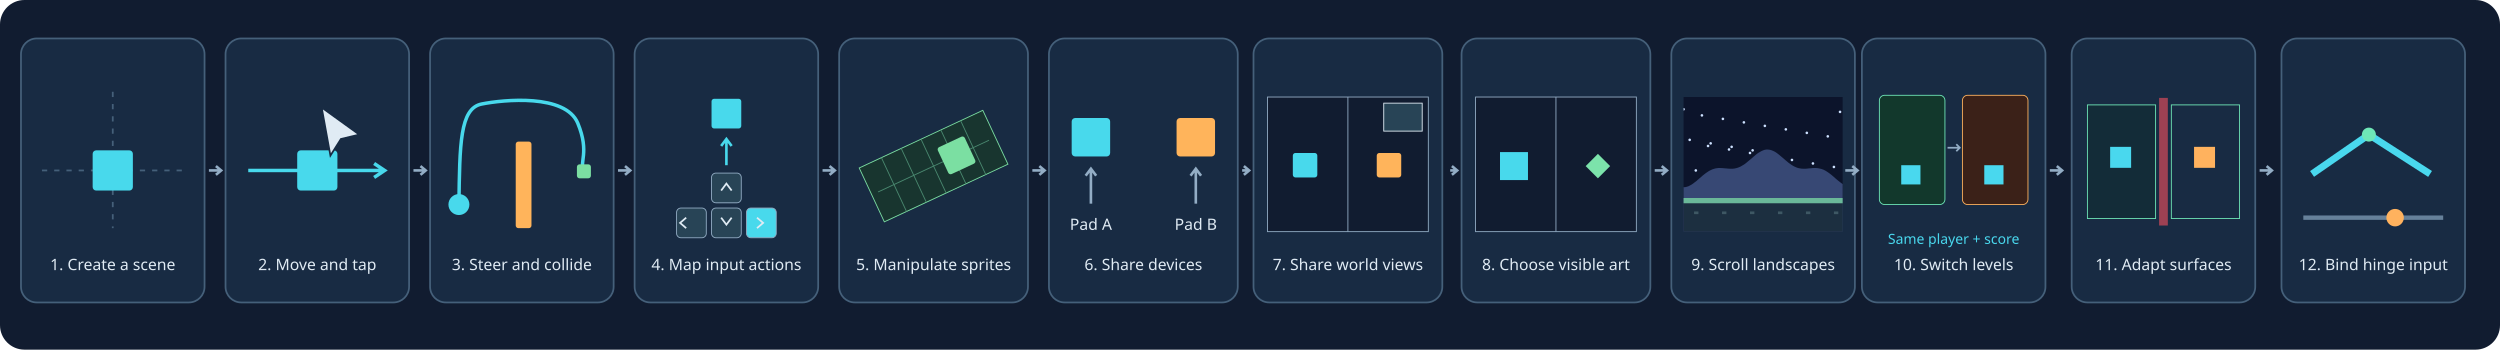
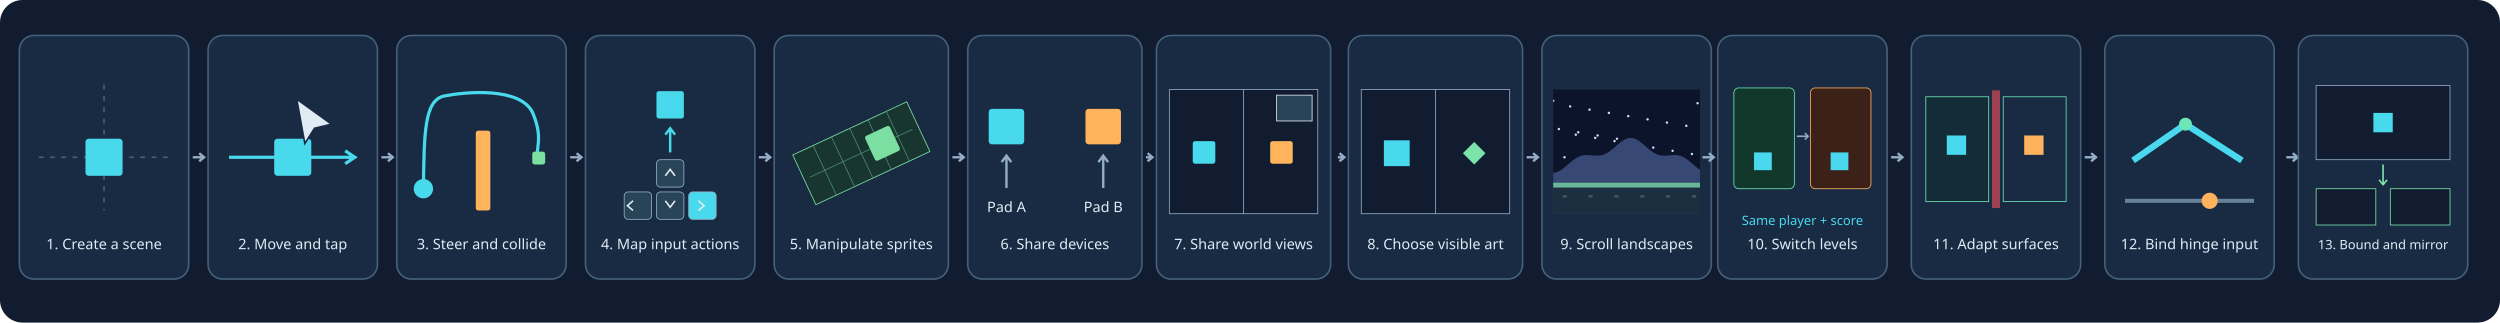
- <svg xmlns="http://www.w3.org/2000/svg" width="2860" height="400" viewBox="0 0 2860 400" role="img" aria-labelledby="title desc">
-   <rect width="2860" height="400" rx="28" fill="#111c30" />
+ <svg xmlns="http://www.w3.org/2000/svg" width="3100" height="400" viewBox="0 0 3100 400" role="img" aria-labelledby="title desc">
+   <rect width="3100" height="400" rx="28" fill="#111c30" />
  <g fill="#182b43" stroke="#45607a" stroke-width="2">
    <rect x="24" y="44" width="210" height="302" rx="18" />
    <rect x="258" y="44" width="210" height="302" rx="18" />
    <rect x="492" y="44" width="210" height="302" rx="18" />
    <rect x="726" y="44" width="210" height="302" rx="18" />
  </g>
  <path d="M239 195h14m-6-5 6 5-6 5M473 195h14m-6-5 6 5-6 5M707 195h14m-6-5 6 5-6 5" fill="none" stroke="#93adc5" stroke-width="3" />
  <path d="M48 195H210M129 105V261" stroke="#45607a" stroke-width="2" stroke-dasharray="6 8" />
  <rect x="106" y="172" width="46" height="46" rx="4" fill="#48d9ec" />
  <path d="M284 195H440m-12-8 12 8-12 8" fill="none" stroke="#48d9ec" stroke-width="4" />
  <rect x="340" y="172" width="46" height="46" rx="4" fill="#48d9ec" />
  <path d="M368 123l10 55 12-19 21-5z" fill="#e0ebf4" stroke="#182b43" stroke-width="2" />
  <rect x="590" y="162" width="18" height="99" rx="3" fill="#ffb45b" />
  <path d="M525 234C526 165 526 124 551 119S647 107 661 141 662 186 668 196" fill="none" stroke="#48d9ec" stroke-width="4" />
  <circle cx="525" cy="234" r="12" fill="#48d9ec" />
  <rect x="660" y="188" width="16" height="16" rx="3" fill="#7bdfa2" />
  <g fill="#284456" stroke="#93adc5">
    <rect x="814" y="198" width="34" height="34" rx="5" />
    <rect x="774" y="238" width="34" height="34" rx="5" />
    <rect x="814" y="238" width="34" height="34" rx="5" />
    <rect x="854" y="238" width="34" height="34" rx="5" fill="#48d9ec" />
  </g>
  <path d="m825 218 6-8 6 8m-52 31-7 6 7 6m40-12 6 8 6-8m29 0 7 6-7 6" fill="none" stroke="#e0ebf4" stroke-width="2" />
  <rect x="814" y="113" width="34" height="34" rx="3" fill="#48d9ec" />
  <path d="M831 189v-30m-6 8 6-8 6 8" fill="none" stroke="#48d9ec" stroke-width="3" />
  <g font-family="system-ui, sans-serif" fill="#e0ebf4" font-size="18" text-anchor="middle">
    <text x="129" y="309">1. Create a scene</text>
    <text x="363" y="309">2. Move and tap</text>
    <text x="597" y="309">3. Steer and collide</text>
    <text x="831" y="309">4. Map input actions</text>
  </g>
  <rect x="960" y="44" width="216" height="302" rx="18" fill="#182b43" stroke="#45607a" stroke-width="2" />
  <path d="M941 195h14m-6-5 6 5-6 5" fill="none" stroke="#93adc5" stroke-width="3" />
  <g transform="translate(1068 190) rotate(-25)">
    <rect x="-78" y="-34" width="156" height="68" fill="#18352f" stroke="#7bdfa2" />
    <path d="M-50-34v68m25-68v68m25-68v68m25-68v68m25-68v68M-70 0H70" stroke="#4a8970" />
    <rect x="12" y="-17" width="34" height="34" rx="3" fill="#7bdfa2" />
  </g>
  <text x="1068" y="309" font-family="system-ui,sans-serif" fill="#e0ebf4" font-size="18" text-anchor="middle">5. Manipulate sprites</text>
  <rect x="1200" y="44" width="216" height="302" rx="18" fill="#182b43" stroke="#45607a" stroke-width="2" />
  <path d="M1181 195h14m-6-5 6 5-6 5" fill="none" stroke="#93adc5" stroke-width="3" />
  <rect x="1226" y="135" width="44" height="44" rx="4" fill="#48d9ec" />
  <rect x="1346" y="135" width="44" height="44" rx="4" fill="#ffb45b" />
  <path d="M1248 233v-40m-6 8 6-8 6 8M1368 233v-40m-6 8 6-8 6 8" fill="none" stroke="#93adc5" stroke-width="3" />
  <g font-family="system-ui,sans-serif" fill="#e0ebf4" font-size="18" text-anchor="middle">
    <text x="1248" y="263">Pad A</text>
    <text x="1368" y="263">Pad B</text>
    <text x="1308" y="309">6. Share devices</text>
  </g>
  <rect x="1434" y="44" width="216" height="302" rx="18" fill="#182b43" stroke="#45607a" stroke-width="2" />
  <path d="M1421 195h8m-6-5 6 5-6 5" fill="none" stroke="#93adc5" stroke-width="3" />
  <rect x="1450" y="111" width="184" height="154" fill="#111c30" stroke="#93adc5" />
  <path d="M1542 111v154" stroke="#93adc5" />
  <rect x="1479" y="175" width="28" height="28" rx="3" fill="#48d9ec" />
  <rect x="1575" y="175" width="28" height="28" rx="3" fill="#ffb45b" />
  <rect x="1583" y="118" width="44" height="32" fill="#284456" stroke="#e0ebf4" />
  <text x="1542" y="309" font-family="system-ui,sans-serif" fill="#e0ebf4" font-size="18" text-anchor="middle">7. Share world views</text>
  <rect x="1672" y="44" width="216" height="302" rx="18" fill="#182b43" stroke="#45607a" stroke-width="2" />
  <path d="M1659 195h8m-6-5 6 5-6 5" fill="none" stroke="#93adc5" stroke-width="3" />
  <rect x="1688" y="111" width="184" height="154" fill="#111c30" stroke="#93adc5" />
  <path d="M1780 111v154" stroke="#93adc5" />
  <rect x="1716" y="174" width="32" height="32" fill="#48d9ec" />
  <path d="M1828 176l14 14-14 14-14-14z" fill="#7ce3ab" />
  <text x="1780" y="309" font-family="system-ui,sans-serif" fill="#e0ebf4" font-size="18" text-anchor="middle">8. Choose visible art</text>
  <rect x="1912" y="44" width="210" height="302" rx="18" fill="#182b43" stroke="#45607a" stroke-width="2" />
  <path d="M1893 195h14m-6-5 6 5-6 5" fill="none" stroke="#93adc5" stroke-width="3" />
  <g transform="translate(1926 111)">
    <defs>
      <clipPath id="landscape-clip-1">
        <rect width="182" height="154" />
      </clipPath>
    </defs>
    <g clip-path="url(#landscape-clip-1)">
      <rect width="182" height="154" fill="#0c142b" />
      <circle cx="0.0" cy="14.0" r="1.5" fill="#cde1ff" />
      <circle cx="79.0" cy="61.0" r="1.5" fill="#cde1ff" />
      <circle cx="158.0" cy="108.0" r="1.5" fill="#cde1ff" />
      <circle cx="55.0" cy="57.0" r="1.5" fill="#cde1ff" />
      <circle cx="134.0" cy="104.0" r="1.5" fill="#cde1ff" />
      <circle cx="31.0" cy="53.0" r="1.5" fill="#cde1ff" />
      <circle cx="110.0" cy="100.0" r="1.5" fill="#cde1ff" />
      <circle cx="7.0" cy="49.0" r="1.5" fill="#cde1ff" />
      <circle cx="86.0" cy="96.0" r="1.5" fill="#cde1ff" />
      <circle cx="165.0" cy="45.0" r="1.5" fill="#cde1ff" />
      <circle cx="62.0" cy="92.0" r="1.5" fill="#cde1ff" />
      <circle cx="141.0" cy="41.0" r="1.5" fill="#cde1ff" />
      <circle cx="38.0" cy="88.0" r="1.5" fill="#cde1ff" />
      <circle cx="117.0" cy="37.0" r="1.5" fill="#cde1ff" />
      <circle cx="14.0" cy="84.0" r="1.5" fill="#cde1ff" />
      <circle cx="93.0" cy="33.0" r="1.5" fill="#cde1ff" />
      <circle cx="172.0" cy="80.0" r="1.5" fill="#cde1ff" />
      <circle cx="69.0" cy="29.0" r="1.5" fill="#cde1ff" />
      <circle cx="148.0" cy="76.0" r="1.5" fill="#cde1ff" />
      <circle cx="45.0" cy="25.0" r="1.5" fill="#cde1ff" />
      <circle cx="124.0" cy="72.0" r="1.5" fill="#cde1ff" />
      <circle cx="21.0" cy="21.0" r="1.5" fill="#cde1ff" />
      <circle cx="100.0" cy="68.0" r="1.5" fill="#cde1ff" />
      <circle cx="179.0" cy="17.0" r="1.5" fill="#cde1ff" />
      <circle cx="76.0" cy="64.0" r="1.5" fill="#cde1ff" />
      <circle cx="155.0" cy="111.0" r="1.5" fill="#cde1ff" />
      <circle cx="52.0" cy="60.0" r="1.5" fill="#cde1ff" />
      <circle cx="131.0" cy="107.0" r="1.5" fill="#cde1ff" />
      <circle cx="28.0" cy="56.0" r="1.5" fill="#cde1ff" />
      <circle cx="107.0" cy="103.0" r="1.5" fill="#cde1ff" />
      <polygon points="0,154 0.0,103.2 1.8,103.1 3.6,102.7 5.5,102.1 7.3,101.2 9.1,100.2 10.9,99.0 12.7,97.6 14.6,96.2 16.4,94.6 18.2,93.0 20.0,91.5 21.8,89.9 23.7,88.4 25.5,87.0 27.3,85.8 29.1,84.6 30.9,83.7 32.8,82.8 34.6,82.2 36.4,81.7 38.2,81.4 40.0,81.2 41.9,81.2 43.7,81.3 45.5,81.4 47.3,81.6 49.1,81.7 51.0,81.9 52.8,82.0 54.6,82.0 56.4,82.0 58.2,81.8 60.1,81.4 61.9,80.9 63.7,80.2 65.5,79.4 67.3,78.3 69.2,77.2 71.0,75.9 72.8,74.4 74.6,72.9 76.4,71.4 78.3,69.8 80.1,68.2 81.9,66.7 83.7,65.2 85.5,63.9 87.4,62.8 89.2,61.8 91.0,61.0 92.8,60.4 94.6,60.1 96.5,60.1 98.3,60.3 100.1,60.7 101.9,61.4 103.7,62.2 105.6,63.3 107.4,64.6 109.2,66.0 111.0,67.5 112.8,69.0 114.7,70.6 116.5,72.2 118.3,73.7 120.1,75.2 121.9,76.5 123.8,77.8 125.6,78.9 127.4,79.8 129.2,80.6 131.0,81.2 132.9,81.6 134.7,81.9 136.5,82.0 138.3,82.0 140.1,82.0 142.0,81.8 143.8,81.6 145.6,81.5 147.4,81.3 149.2,81.2 151.1,81.2 152.9,81.3 154.7,81.6 156.5,82.0 158.3,82.5 160.2,83.2 162.0,84.1 163.8,85.2 165.6,86.4 167.4,87.7 169.3,89.2 171.1,90.7 172.9,92.3 174.7,93.9 176.5,95.4 178.4,96.9 180.2,98.3 182.0,99.6 182,154" fill="#374874" />
      <rect x="0" y="115.5" width="182" height="38.5" fill="#1c2f40" />
      <rect x="0" y="115.5" width="182" height="6" fill="#6ab899" />
      <path d="M12 132.44h5" stroke="#3e5864" stroke-width="3" />
      <path d="M44 132.44h5" stroke="#3e5864" stroke-width="3" />
      <path d="M76 132.44h5" stroke="#3e5864" stroke-width="3" />
      <path d="M108 132.44h5" stroke="#3e5864" stroke-width="3" />
      <path d="M140 132.44h5" stroke="#3e5864" stroke-width="3" />
      <path d="M172 132.44h5" stroke="#3e5864" stroke-width="3" />
    </g>
  </g>
  <text x="2017" y="309" font-family="system-ui,sans-serif" fill="#e0ebf4" font-size="18" text-anchor="middle">9. Scroll landscapes</text>
  <path d="M2111 195h14m-6-5 6 5-6 5" fill="none" stroke="#93adc5" stroke-width="3" />
  <g transform="translate(2130 44)">
    <rect width="210" height="302" rx="18" fill="#182b43" stroke="#45607a" stroke-width="2" />
    <rect x="20" y="65" width="75" height="125" rx="6" fill="#12382c" stroke="#6ee7b7" />
    <rect x="115" y="65" width="75" height="125" rx="6" fill="#3b2118" stroke="#ffb25e" />
    <path d="M98 125h14m-4-4 4 4-4 4" fill="none" stroke="#93adc5" stroke-width="2" />
    <rect x="45" y="145" width="22" height="22" fill="#49d8ee" />
    <rect x="140" y="145" width="22" height="22" fill="#49d8ee" />
    <text x="105" y="235" font-family="system-ui, sans-serif" font-size="16" text-anchor="middle" fill="#49d8ee">Same player + score</text>
    <text x="105" y="265" font-family="system-ui, sans-serif" font-size="18" text-anchor="middle" fill="#e0ebf4">10. Switch levels</text>
  </g>
  <path d="M2345 195h14m-6-5 6 5-6 5" fill="none" stroke="#93adc5" stroke-width="3" />
  <g transform="translate(2370 44)">
    <rect width="210" height="302" rx="18" fill="#182b43" stroke="#45607a" stroke-width="2" />
    <rect x="18" y="76" width="78" height="130" fill="#132c38" stroke="#6ee7b7" />
    <rect x="114" y="76" width="78" height="130" fill="#182b43" stroke="#6ee7b7" />
    <rect x="100" y="68" width="10" height="146" fill="#9d4153" />
    <rect x="44" y="124" width="24" height="24" fill="#49d8ee" />
    <rect x="140" y="124" width="24" height="24" fill="#ffb25e" />
    <text x="105" y="265" font-family="system-ui, sans-serif" font-size="18" text-anchor="middle" fill="#e0ebf4">11. Adapt surfaces</text>
  </g>
  <path d="M2585 195h14m-6-5 6 5-6 5" fill="none" stroke="#93adc5" stroke-width="3" />
  <g transform="translate(2610 44)">
    <rect width="210" height="302" rx="18" fill="#182b43" stroke="#45607a" stroke-width="2" />
    <path d="M35 155l65-45 70 45" fill="none" stroke="#49d8ee" stroke-width="8" />
    <circle cx="100" cy="110" r="8" fill="#6ee7b7" />
    <path d="M25 205h160" stroke="#66819a" stroke-width="5" />
    <circle cx="130" cy="205" r="10" fill="#ffb25e" />
    <text x="105" y="265" font-family="system-ui, sans-serif" font-size="18" text-anchor="middle" fill="#e0ebf4">12. Bind hinge input</text>
  </g>
+   <path d="M2835 195h14m-6-5 6 5-6 5" fill="none" stroke="#93adc5" stroke-width="3" />
+   <g transform="translate(2850 44)">
+     <rect width="210" height="302" rx="18" fill="#182b43" stroke="#45607a" stroke-width="2" />
+     <rect x="22" y="62" width="166" height="92" fill="#111c30" stroke="#93adc5" />
+     <rect x="93" y="96" width="24" height="24" fill="#48d9ec" />
+     <path d="M105 160v25m-5-6 5 6 5-6" fill="none" stroke="#7ce3ab" stroke-width="2" />
+     <rect x="22" y="190" width="74" height="45" fill="#111c30" stroke="#7ce3ab" />
+     <rect x="114" y="190" width="74" height="45" fill="#111c30" stroke="#7ce3ab" />
+     <text x="105" y="265" font-family="system-ui,sans-serif" font-size="16" text-anchor="middle" fill="#e0ebf4">13. Bound and mirror</text>
+   </g>
</svg>
